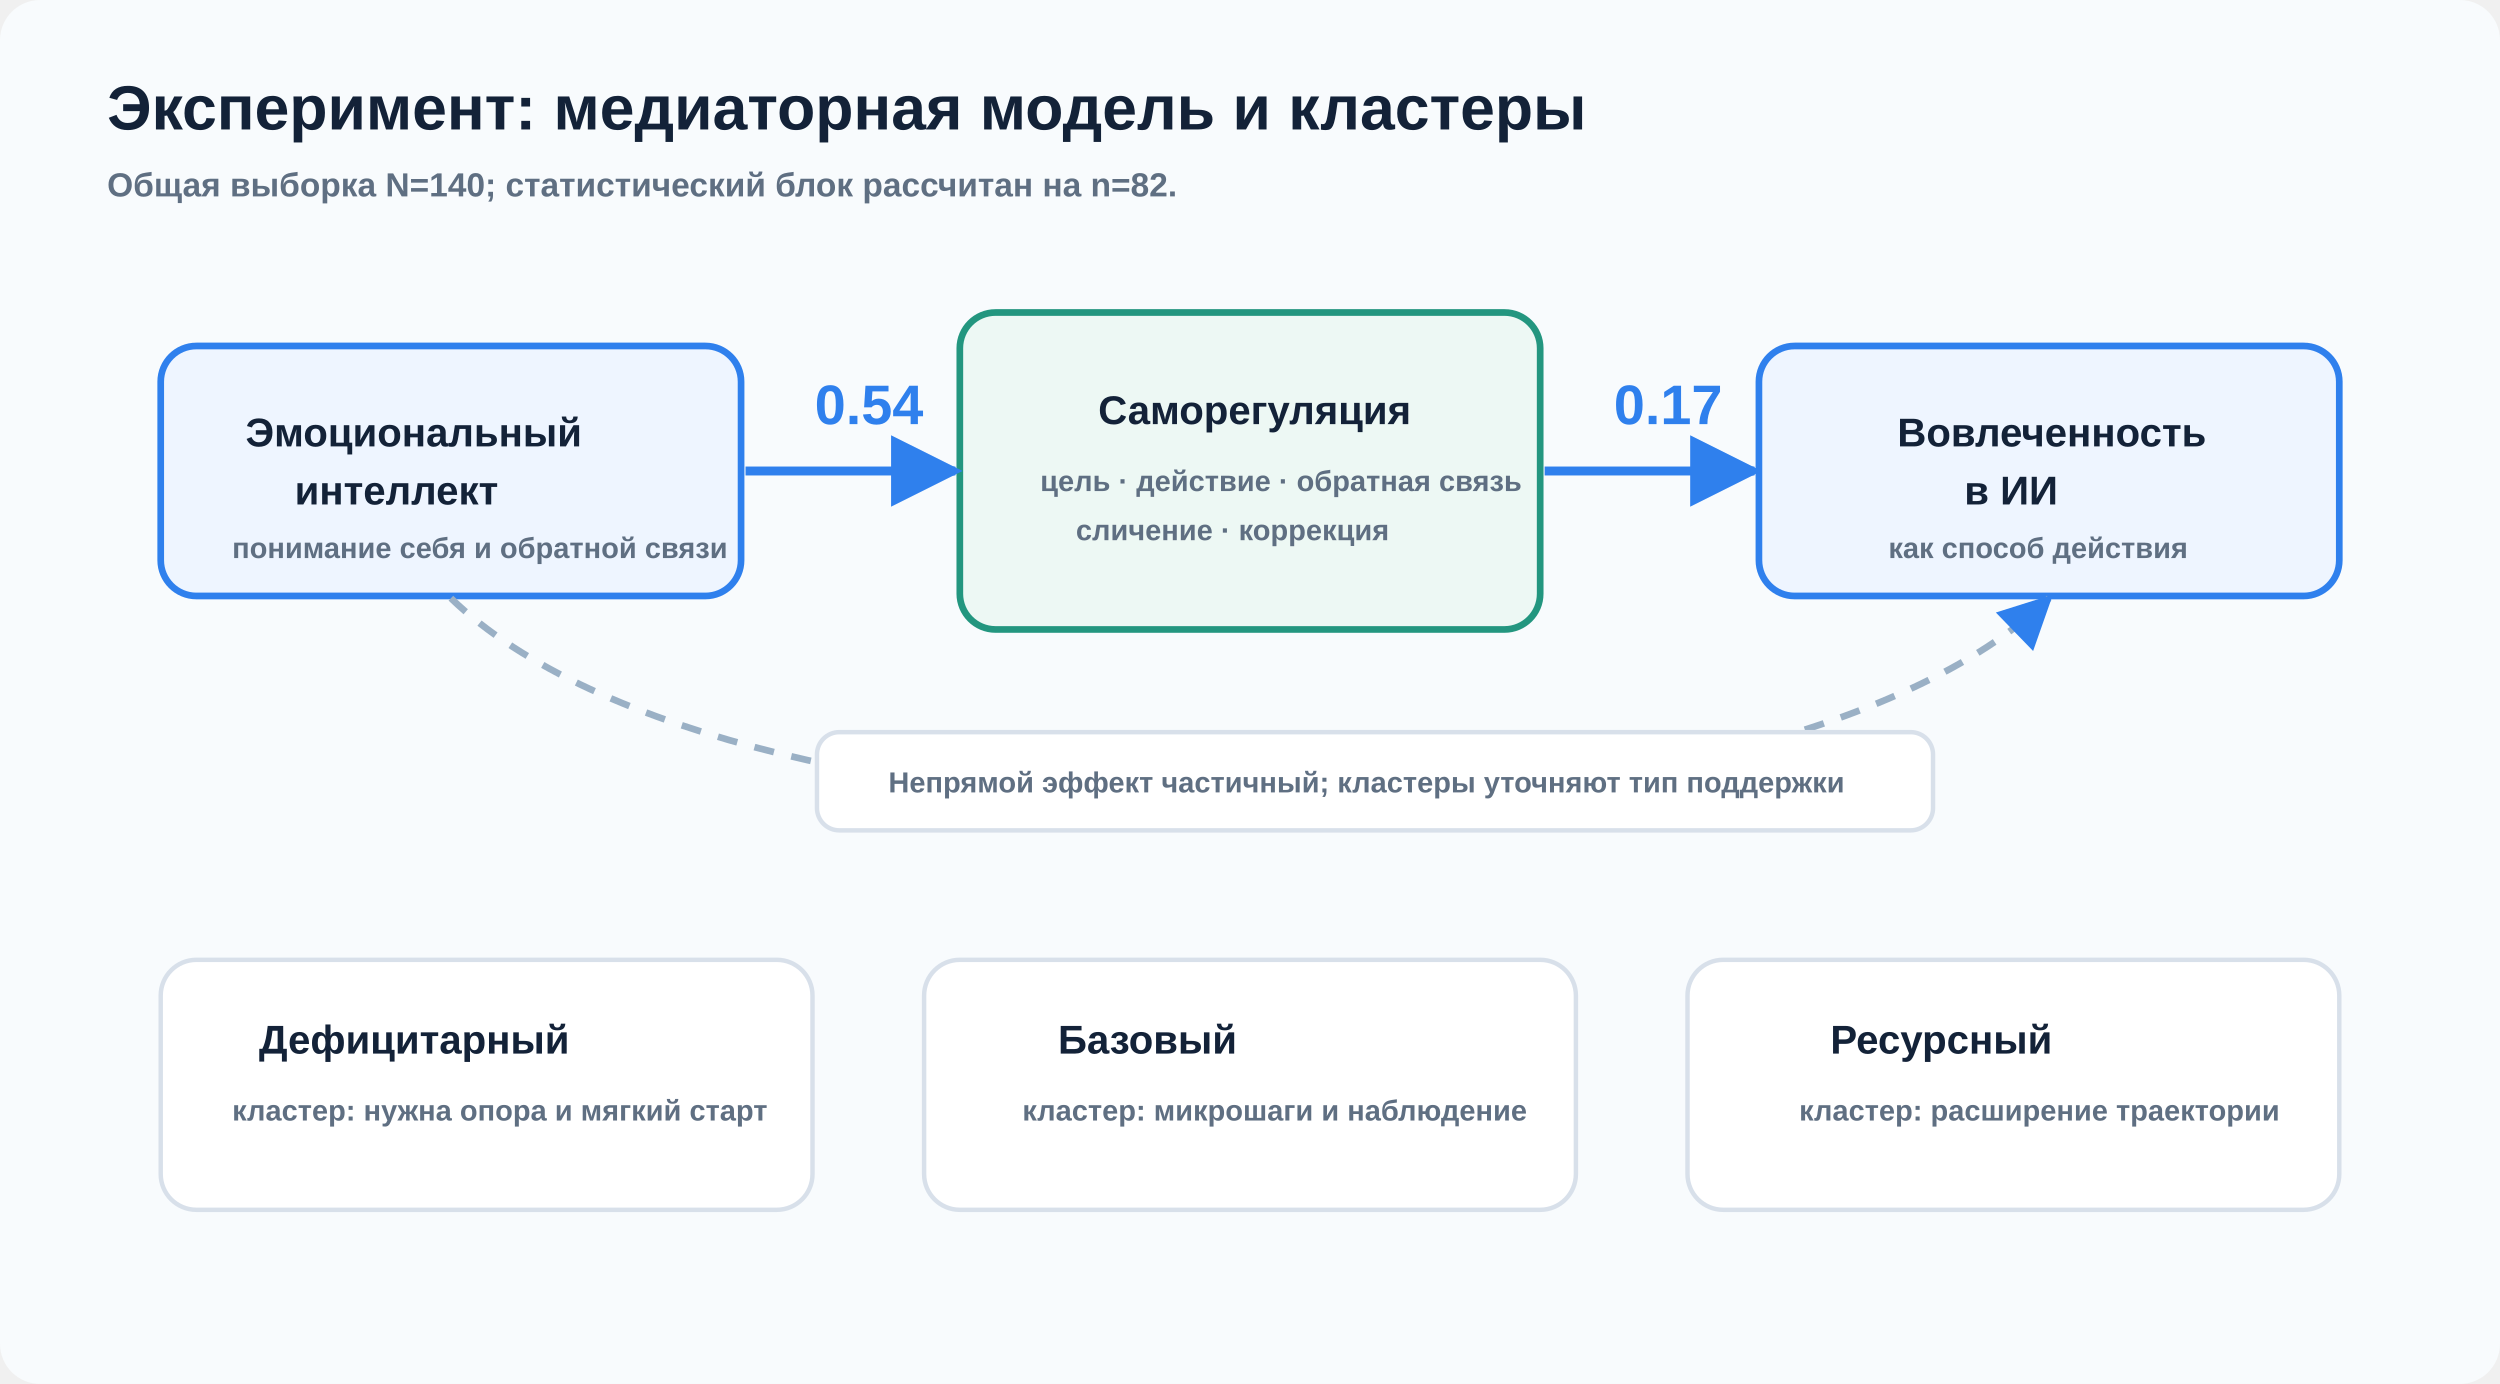
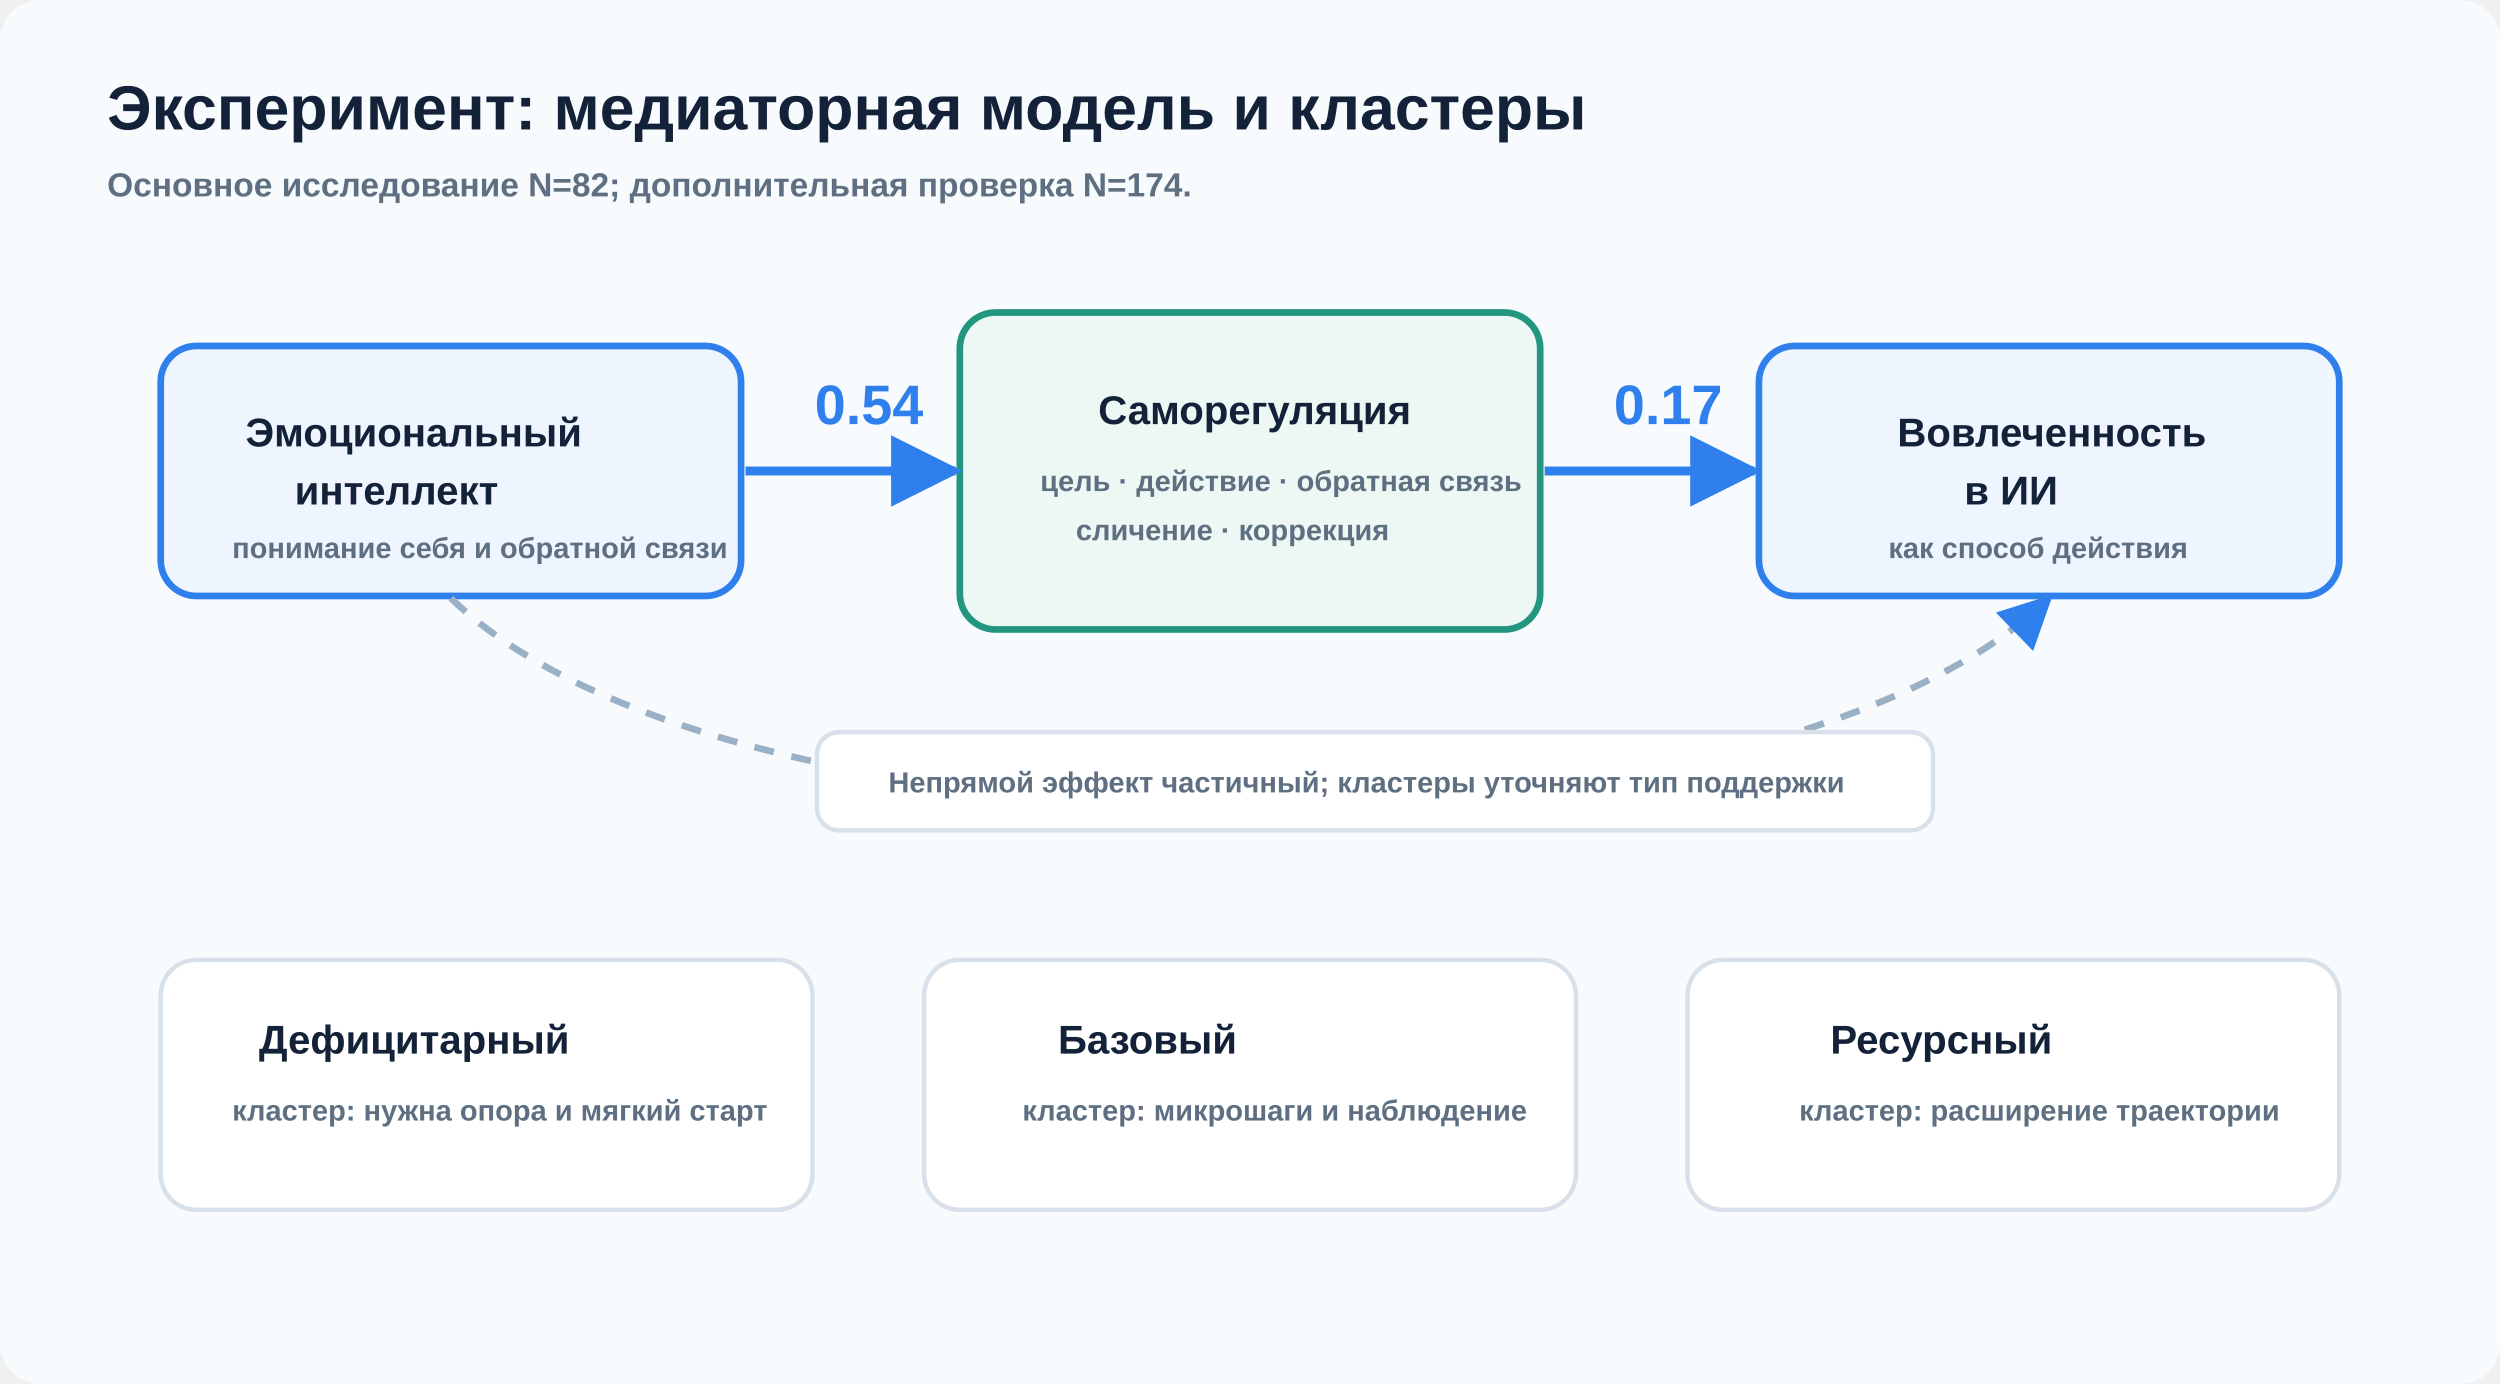
<svg xmlns="http://www.w3.org/2000/svg" viewBox="0 0 1120 620" preserveAspectRatio="xMidYMid meet" role="img" aria-labelledby="title desc">
  <defs>
    <marker id="arrow" viewBox="0 0 10 10" refX="9" refY="5" markerWidth="8" markerHeight="8" orient="auto">
      <path d="M0 0 L10 5 L0 10z" fill="#2f80ed" />
    </marker>
    <style>
      .bg{fill:#f8fbfd}
      .title{font:900 28px Arial,sans-serif;fill:#132238}
      .sub{font:700 15px Arial,sans-serif;fill:#5f6f82}
      .card{fill:#fff;stroke:#d8e0ea;stroke-width:2}
      .blue{fill:#eef5ff;stroke:#2f80ed;stroke-width:3}
      .green{fill:#edf8f4;stroke:#23967f;stroke-width:3}
      .red{fill:#fff1ee;stroke:#d85c4a;stroke-width:3}
      .txt{font:900 18px Arial,sans-serif;fill:#132238}
      .small{font:700 13px Arial,sans-serif;fill:#5f6f82}
      .num{font:900 25px Arial,sans-serif;fill:#2f80ed}
      .line{fill:none;stroke:#2f80ed;stroke-width:4;marker-end:url(#arrow)}
      .softLine{fill:none;stroke:#9ab0c5;stroke-width:3;stroke-dasharray:9 8;marker-end:url(#arrow)}
    </style>
  </defs>
  <rect class="bg" width="1120" height="620" rx="18" />
  <text class="title" x="48" y="58">Эксперимент: медиаторная модель и кластеры</text>
-   <text class="sub" x="48" y="88">Общая выборка N=140; статистический блок рассчитан на n=82.</text>
+   <text class="sub" x="48" y="88">Основное исследование N=82; дополнительная проверка N=174.</text>
  <rect class="blue" x="72" y="155" width="260" height="112" rx="16" />
  <text class="txt" x="110" y="200">Эмоциональный</text>
  <text class="txt" x="132" y="226">интеллект</text>
  <text class="small" x="104" y="250">понимание себя и обратной связи</text>
  <rect class="green" x="430" y="140" width="260" height="142" rx="16" />
  <text class="txt" x="492" y="190">Саморегуляция</text>
  <text class="small" x="466" y="220">цель · действие · обратная связь</text>
  <text class="small" x="482" y="242">сличение · коррекция</text>
  <rect class="blue" x="788" y="155" width="260" height="112" rx="16" />
  <text class="txt" x="850" y="200">Вовлеченность</text>
  <text class="txt" x="880" y="226">в ИИ</text>
  <text class="small" x="846" y="250">как способ действия</text>
  <path class="line" d="M334 211 C370 211 390 211 428 211" />
  <path class="line" d="M692 211 C730 211 750 211 786 211" />
  <path class="softLine" d="M202 268 C330 392 790 392 918 268" />
  <rect class="card" x="366" y="328" width="500" height="44" rx="10" />
  <text class="num" x="365" y="190">0.54</text>
  <text class="num" x="723" y="190">0.17</text>
  <text class="small" x="398" y="355">Непрямой эффект частичный; кластеры уточняют тип поддержки</text>
  <rect class="card" x="72" y="430" width="292" height="112" rx="16" />
  <text class="txt" x="116" y="472">Дефицитарный</text>
  <text class="small" x="104" y="502">кластер: нужна опора и мягкий старт</text>
  <rect class="card" x="414" y="430" width="292" height="112" rx="16" />
  <text class="txt" x="474" y="472">Базовый</text>
  <text class="small" x="458" y="502">кластер: микрошаги и наблюдение</text>
  <rect class="card" x="756" y="430" width="292" height="112" rx="16" />
  <text class="txt" x="820" y="472">Ресурсный</text>
  <text class="small" x="806" y="502">кластер: расширение траектории</text>
</svg>
